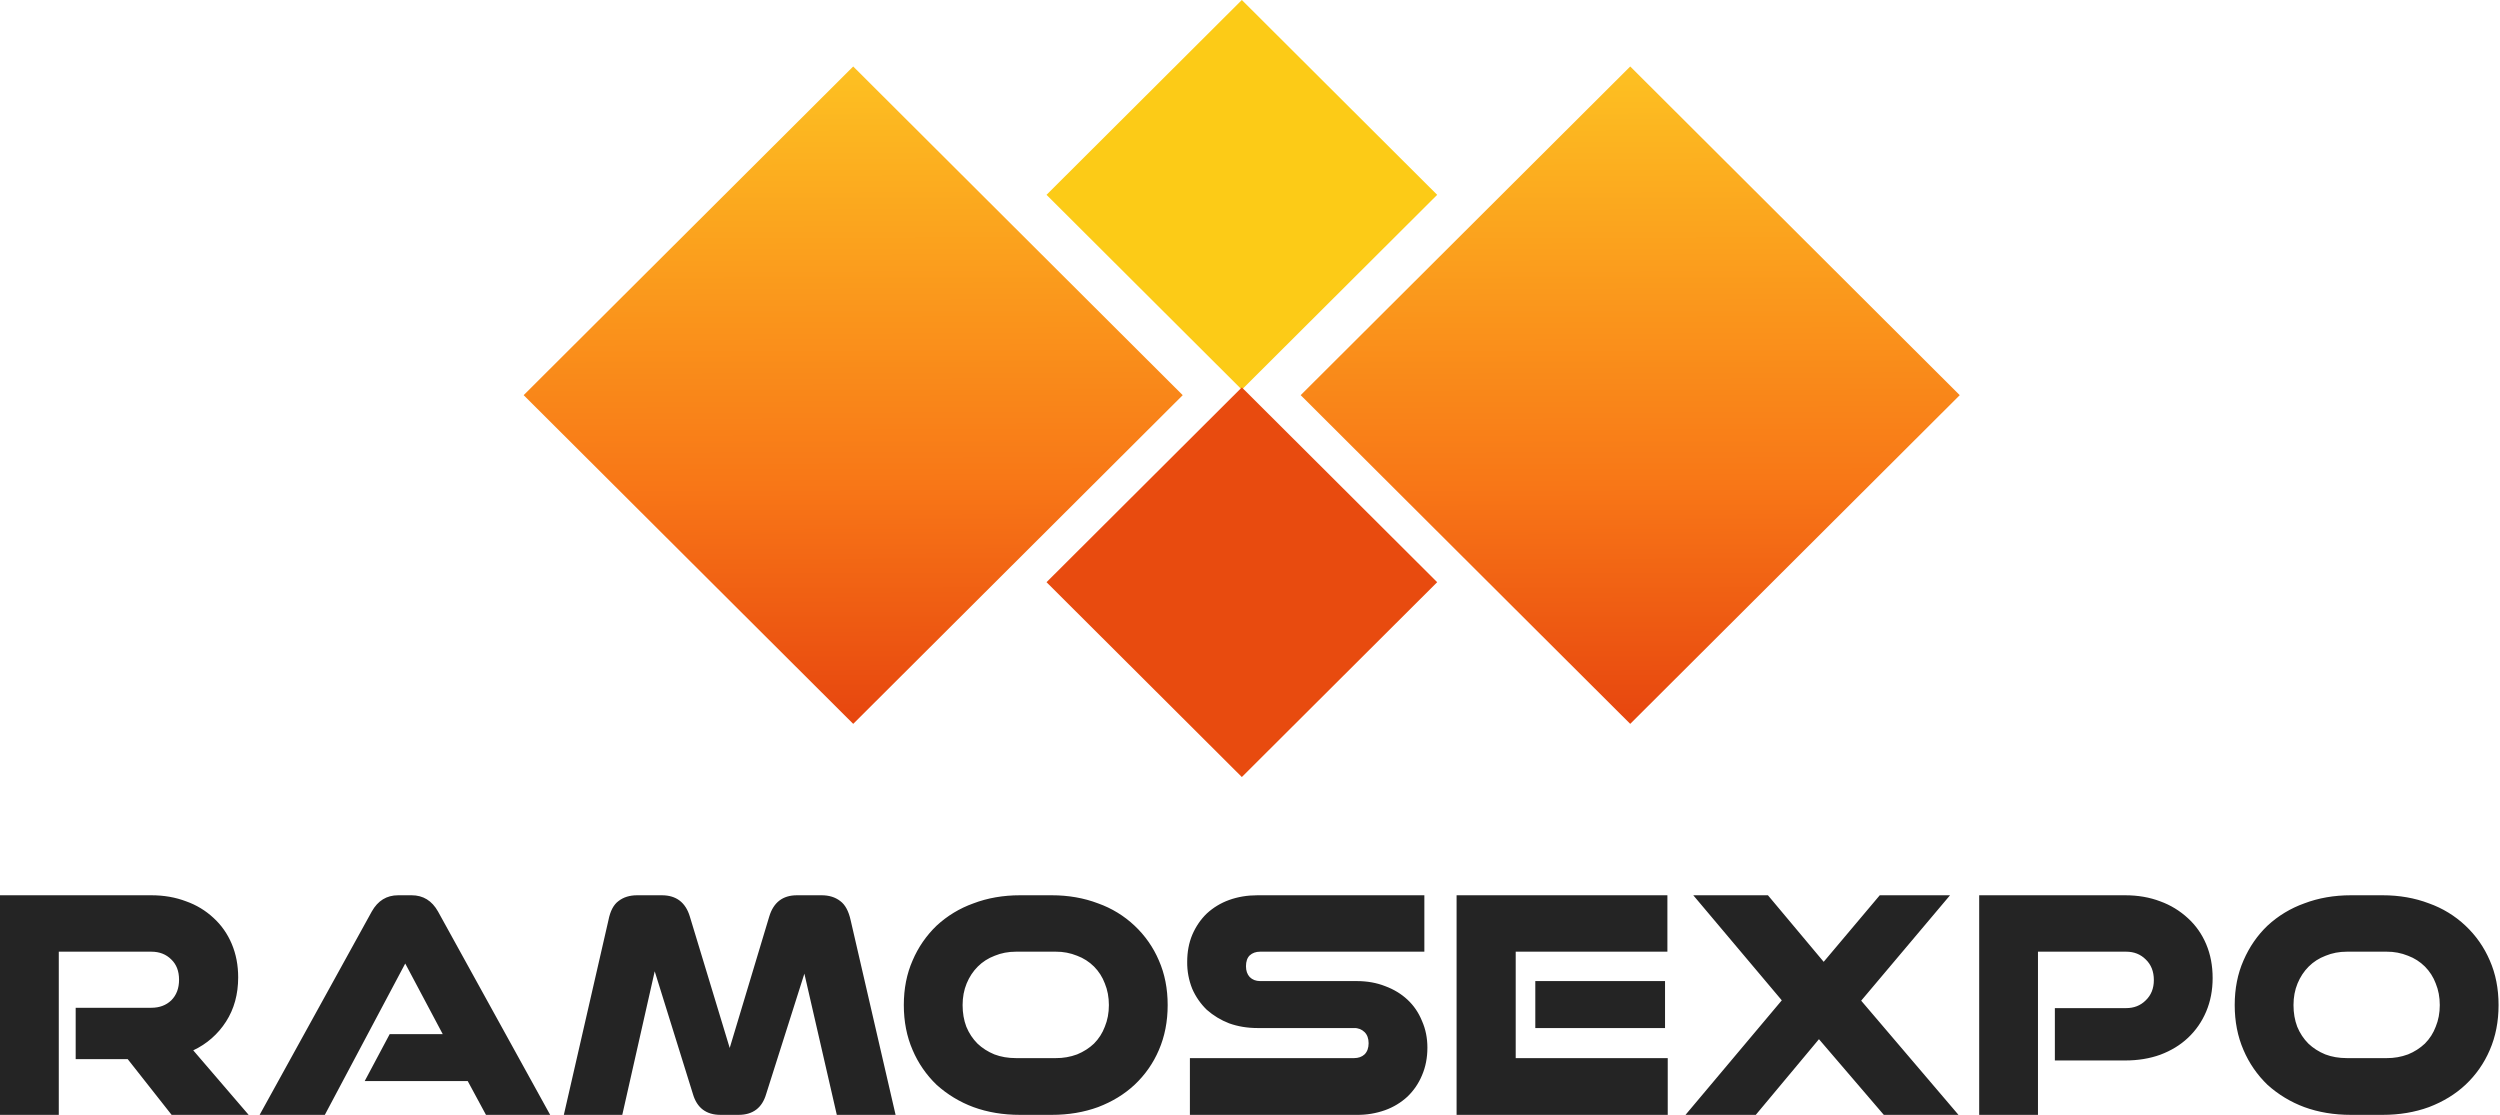
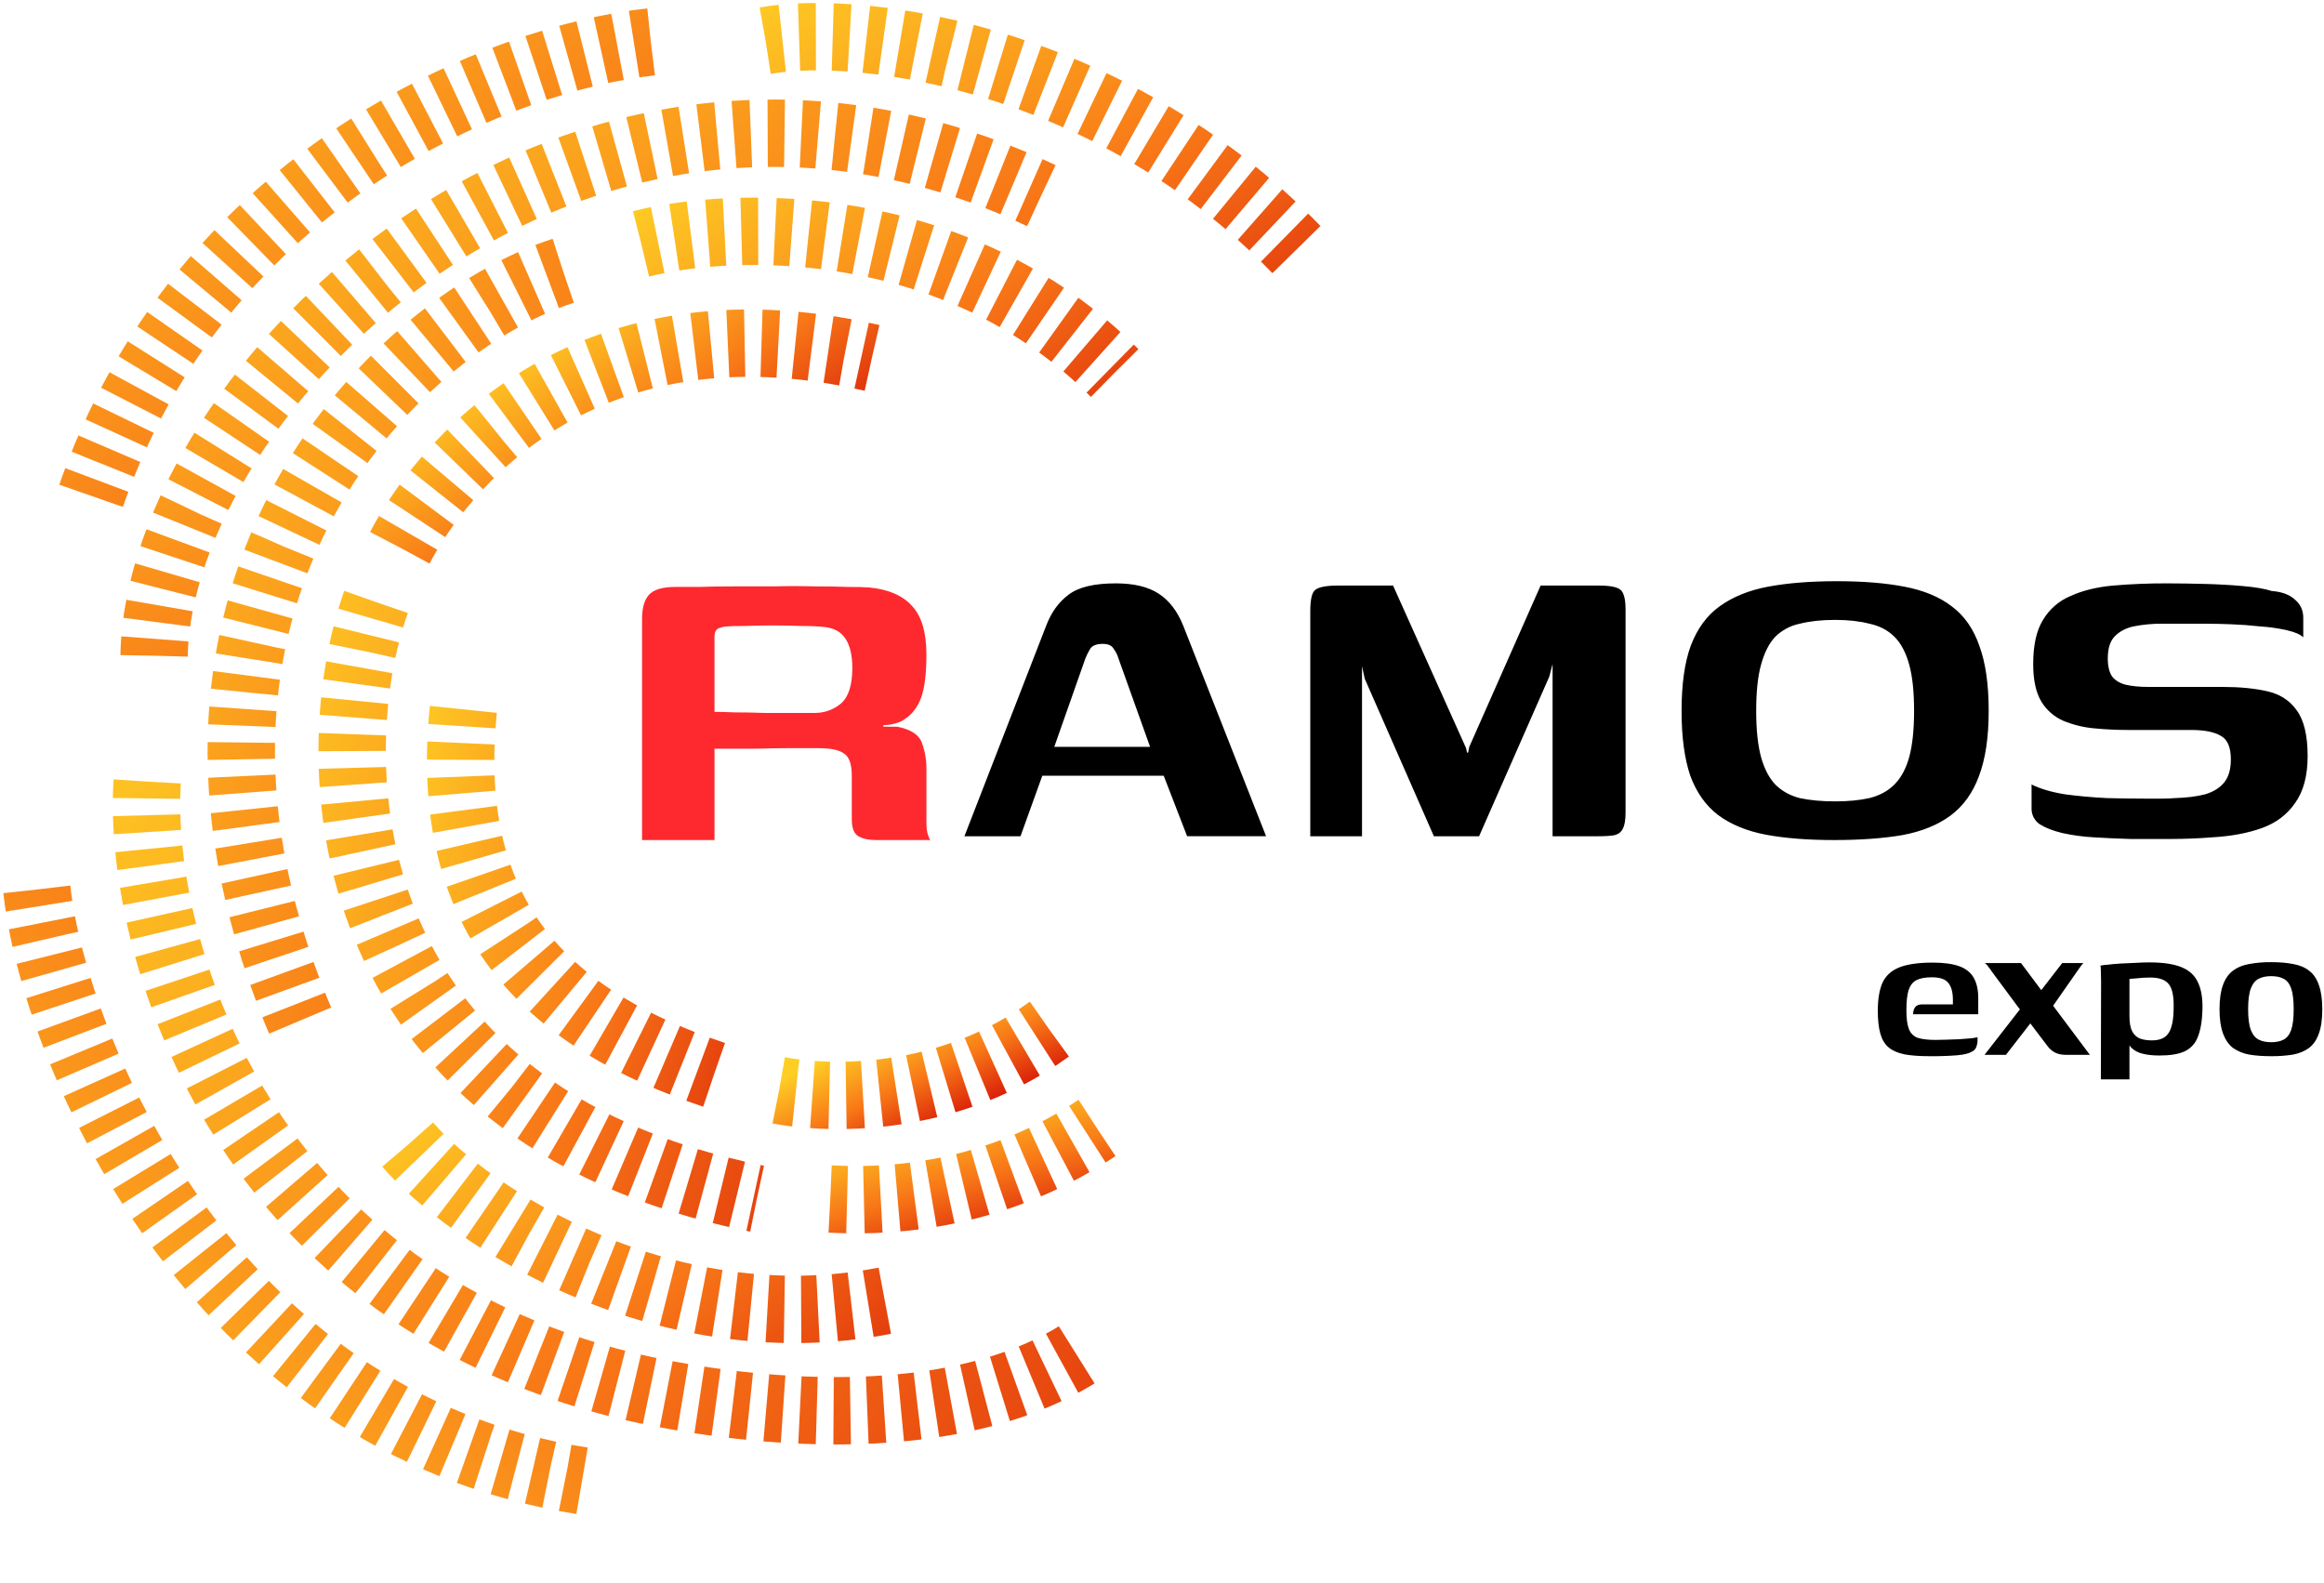
- <svg xmlns="http://www.w3.org/2000/svg" width="148" height="66" fill="none">
-   <path d="m10.16 66-2.6-3.3H4.48v-3.04h4.48c.48 0 .873-.147 1.18-.44.307-.307.46-.713.46-1.22s-.153-.907-.46-1.2c-.307-.307-.7-.46-1.18-.46H3.48V66H0V53h8.96c.747 0 1.433.12 2.06.36a4.628 4.628 0 0 1 1.62.98c.467.427.827.94 1.08 1.54.253.6.38 1.26.38 1.98 0 1-.24 1.873-.72 2.62a4.614 4.614 0 0 1-1.94 1.7L14.72 66h-4.56Zm18.61 0-1.08-2h-6.1l1.48-2.78h3.14l-2.22-4.18L19.23 66h-3.86l6.64-12.04c.36-.64.88-.96 1.56-.96h.8c.68 0 1.2.32 1.56.96L32.57 66h-3.8Zm20.769 0-1.92-8.36-2.26 7.12c-.24.827-.787 1.24-1.64 1.24h-1.06c-.854 0-1.4-.413-1.64-1.24l-2.26-7.26-1.92 8.5h-3.46l2.64-11.52c.106-.547.306-.927.6-1.14.293-.227.66-.34 1.1-.34h1.46c.853 0 1.406.42 1.66 1.26l2.36 7.78 2.34-7.78c.253-.84.8-1.26 1.64-1.26h1.46c.44 0 .806.113 1.1.34.293.213.5.593.62 1.14L53.019 66h-3.48Zm12.967-3.36a3.52 3.52 0 0 0 1.26-.22c.387-.16.72-.373 1-.64a2.8 2.8 0 0 0 .64-1c.16-.387.24-.813.24-1.28 0-.467-.08-.893-.24-1.28a2.799 2.799 0 0 0-.64-1 2.799 2.799 0 0 0-1-.64 3.263 3.263 0 0 0-1.26-.24h-2.36c-.454 0-.873.08-1.26.24-.387.147-.72.36-1 .64s-.5.613-.66 1c-.16.387-.24.813-.24 1.28 0 .467.073.893.22 1.28.16.387.38.72.66 1 .28.267.613.48 1 .64.386.147.813.22 1.28.22h2.36ZM60.386 66c-1 0-1.92-.153-2.76-.46a6.766 6.766 0 0 1-2.18-1.32 6.25 6.25 0 0 1-1.42-2.06c-.347-.8-.52-1.687-.52-2.66 0-.973.173-1.853.52-2.64a6.25 6.25 0 0 1 1.42-2.06 6.33 6.33 0 0 1 2.18-1.32c.84-.32 1.76-.48 2.76-.48h1.88c.986 0 1.9.16 2.74.48a6.13 6.13 0 0 1 2.16 1.32 6.109 6.109 0 0 1 1.44 2.06c.346.787.52 1.667.52 2.64 0 .973-.174 1.86-.52 2.66a6.109 6.109 0 0 1-1.44 2.06c-.6.56-1.32 1-2.16 1.32-.84.307-1.754.46-2.74.46h-1.88Zm10.056 0v-3.36h9.72c.253 0 .46-.073.62-.22.16-.16.24-.38.24-.66s-.08-.5-.24-.66a.839.839 0 0 0-.62-.24h-5.72c-.6 0-1.16-.093-1.68-.28a4.371 4.371 0 0 1-1.32-.8 3.9 3.9 0 0 1-.86-1.24 4.12 4.12 0 0 1-.3-1.6c0-.587.1-1.12.3-1.6.213-.493.5-.913.86-1.26a3.895 3.895 0 0 1 1.32-.8c.52-.187 1.08-.28 1.68-.28h9.88v3.34h-9.72c-.254 0-.46.073-.62.22-.147.147-.22.36-.22.64 0 .267.073.48.22.64.16.16.366.24.62.24h5.72c.613 0 1.173.1 1.68.3.506.187.946.453 1.32.8.373.347.66.767.86 1.26.213.48.32 1.007.32 1.58 0 .6-.107 1.147-.32 1.64-.2.48-.487.9-.86 1.26a3.893 3.893 0 0 1-1.32.8 4.826 4.826 0 0 1-1.68.28h-9.88Zm20.448-5.14v-2.78h7.68v2.78h-7.68ZM86.23 66V53h12.48v3.34h-8.98v6.3h9V66h-12.5Zm25.292 0-3.84-4.48-3.74 4.48h-4.16l5.7-6.78-5.24-6.22h4.42l3.3 3.94 3.32-3.94h4.16l-5.26 6.24 5.76 6.76h-4.42Zm10.126-3.22v-3.1h4.22c.467 0 .853-.153 1.16-.46.32-.307.48-.707.48-1.2 0-.507-.16-.913-.48-1.22-.307-.307-.693-.46-1.16-.46h-5.22V66h-3.48V53h8.64c.76 0 1.453.12 2.08.36a4.83 4.83 0 0 1 1.64 1c.467.427.827.94 1.08 1.54.253.6.38 1.267.38 2 0 .72-.127 1.38-.38 1.98-.253.6-.613 1.12-1.08 1.56-.453.427-1 .76-1.64 1-.627.227-1.32.34-2.08.34h-4.16Zm19.647-.14a3.52 3.52 0 0 0 1.26-.22 3.21 3.21 0 0 0 1-.64 2.8 2.8 0 0 0 .64-1c.16-.387.24-.813.24-1.28 0-.467-.08-.893-.24-1.28a2.803 2.803 0 0 0-.64-1 2.796 2.796 0 0 0-1-.64 3.265 3.265 0 0 0-1.26-.24h-2.36c-.453 0-.873.08-1.26.24-.387.147-.72.36-1 .64s-.5.613-.66 1c-.16.387-.24.813-.24 1.28 0 .467.073.893.22 1.28.16.387.38.72.66 1 .28.267.613.48 1 .64.386.147.813.22 1.28.22h2.36Zm-2.12 3.36c-1 0-1.92-.153-2.76-.46a6.763 6.763 0 0 1-2.18-1.32 6.255 6.255 0 0 1-1.42-2.06c-.347-.8-.52-1.687-.52-2.66 0-.973.173-1.853.52-2.64.347-.8.82-1.487 1.42-2.06a6.327 6.327 0 0 1 2.18-1.32c.84-.32 1.76-.48 2.76-.48h1.88c.987 0 1.9.16 2.74.48a6.13 6.13 0 0 1 2.16 1.32 6.117 6.117 0 0 1 1.44 2.06c.347.787.52 1.667.52 2.64 0 .973-.173 1.86-.52 2.66a6.117 6.117 0 0 1-1.44 2.06c-.6.56-1.32 1-2.16 1.32-.84.307-1.753.46-2.74.46h-1.88Z" fill="#242424" />
-   <path d="m50.509 3.935 19.508 19.459L50.51 42.853 31 23.393 50.509 3.936Z" fill="url(#a)" />
-   <path d="m96.509 3.935 19.508 19.459-19.508 19.459L77 23.393 96.509 3.936Z" fill="url(#b)" />
-   <path d="m73.517 0 11.564 11.534-11.564 11.533-11.563-11.533L73.517 0Z" fill="#FCCB17" />
-   <path d="m73.517 22.933 11.564 11.533L73.517 46 61.954 34.466l11.563-11.533Z" fill="#E84B0F" />
+ <svg xmlns="http://www.w3.org/2000/svg" width="138" height="94" fill="none">
+   <path d="M47.539 44.429h-.744c-.474 0-1.1.01-1.876.032h-2.491v5.425h-4.302V36.75c0-.632.13-1.1.388-1.405.28-.327.808-.49 1.585-.49h1.39a59.805 59.805 0 0 1 2.071-.033h2.394a43.782 43.782 0 0 1 2.394 0c.754 0 1.412.01 1.973.032.582 0 1.013.011 1.294.033 1.143.11 1.995.48 2.555 1.111.561.61.841 1.569.841 2.876 0 1.133-.108 1.994-.323 2.582-.216.566-.55.991-1.003 1.274-.108.087-.28.164-.518.23a2.445 2.445 0 0 1-.711.097v.098h.809c.819.153 1.315.48 1.487.98.173.48.26.981.26 1.504v3.203c0 .326.032.577.096.751.065.174.108.273.13.294h-3.17c-.475 0-.841-.076-1.1-.229-.259-.152-.388-.49-.388-1.013v-2.581c0-.676-.151-1.111-.453-1.308-.28-.217-.787-.326-1.52-.326h-1.068Zm-5.111-2.157c.259 0 .658.01 1.197.032.56 0 1.154.011 1.779.033h2.976c.582 0 1.1-.185 1.553-.555.453-.392.679-1.1.679-2.125 0-.718-.13-1.285-.388-1.699-.259-.414-.669-.654-1.23-.719-.366-.043-.83-.065-1.39-.065a45.205 45.205 0 0 0-3.43 0c-.495 0-.873.01-1.131.032-.044 0-.162.033-.356.098-.173.066-.26.24-.26.523v4.445Z" fill="#FD292F" />
+   <path d="m57.268 49.66 4.85-12.492c.302-.798.744-1.413 1.326-1.845.582-.453 1.52-.68 2.813-.68 1.078 0 1.929.206 2.554.616.625.41 1.11 1.046 1.455 1.91l4.915 12.49h-4.689l-1.39-3.591h-7.21l-1.294 3.592h-3.33Zm5.335-5.308h5.69l-1.875-5.242a1.847 1.847 0 0 0-.29-.583c-.108-.194-.324-.291-.647-.291-.367 0-.615.097-.744.291a3.662 3.662 0 0 0-.29.583l-1.844 5.242Zm15.202 5.308V36.294c0-.69.097-1.11.291-1.262.216-.172.668-.259 1.358-.259h3.266l4.332 9.644.065.291.065-.032.064-.324 4.236-9.579h3.46c.668 0 1.1.087 1.293.26.194.172.291.56.291 1.164v12.039c0 .453-.054.777-.161.97-.087.195-.248.324-.486.389-.215.043-.538.065-.97.065h-2.716V39.433l-.194.745-4.17 9.482h-2.684l-4.106-9.353-.162-.744V49.66h-3.072Zm31.101.226c-1.573 0-2.931-.108-4.074-.323-1.121-.216-2.058-.604-2.813-1.165-.733-.561-1.282-1.338-1.649-2.33-.345-1.014-.517-2.298-.517-3.851 0-1.597.183-2.892.55-3.884.388-1.014.959-1.79 1.713-2.33.776-.56 1.735-.95 2.878-1.165 1.164-.216 2.522-.324 4.074-.324s2.888.108 4.009.324c1.143.216 2.08.604 2.813 1.165.755.561 1.304 1.349 1.649 2.362.367.993.55 2.277.55 3.852 0 1.575-.194 2.869-.582 3.883-.367.992-.927 1.769-1.681 2.33-.755.56-1.714.95-2.878 1.165-1.143.194-2.49.291-4.042.291Zm.065-2.297c.776 0 1.455-.065 2.037-.195.603-.15 1.099-.42 1.487-.809.388-.388.679-.927.873-1.618.194-.712.291-1.629.291-2.75 0-1.144-.097-2.06-.291-2.751-.194-.712-.485-1.262-.873-1.65-.388-.389-.884-.648-1.487-.777-.582-.151-1.261-.227-2.037-.227-.798 0-1.498.076-2.102.227a2.895 2.895 0 0 0-1.455.776c-.366.389-.646.939-.84 1.65-.194.691-.291 1.608-.291 2.752 0 1.121.097 2.038.291 2.75.194.69.474 1.23.84 1.618.388.389.873.658 1.455.81.604.129 1.304.194 2.102.194Zm11.664-1.004c.517.26 1.175.453 1.972.583.798.108 1.628.183 2.49.226a92.74 92.74 0 0 0 2.295.033h.873c.367 0 .669-.011.906-.033.69-.021 1.282-.097 1.778-.226.496-.151.873-.389 1.132-.712.258-.324.388-.777.388-1.36 0-.711-.194-1.175-.582-1.39-.388-.238-.981-.357-1.779-.357h-3.75a20.7 20.7 0 0 1-2.005-.097 6.245 6.245 0 0 1-1.843-.453 2.853 2.853 0 0 1-1.293-1.133c-.323-.539-.485-1.283-.485-2.233 0-1.121.194-1.995.582-2.62a3.433 3.433 0 0 1 1.649-1.425c.711-.323 1.552-.528 2.522-.615a36 36 0 0 1 3.168-.13c.69 0 1.445.012 2.264.033.819.022 1.584.065 2.295.13.733.064 1.294.162 1.682.29.603.044 1.067.217 1.39.519.323.28.485.636.485 1.068v1.165c-.172-.173-.496-.313-.97-.421a9.98 9.98 0 0 0-1.584-.227 23.78 23.78 0 0 0-1.746-.129 41.057 41.057 0 0 0-1.488-.032h-2.554a8.36 8.36 0 0 0-1.746.161c-.474.108-.851.313-1.132.615-.258.28-.388.712-.388 1.295 0 .453.087.809.259 1.068.194.237.464.399.808.485.367.086.82.13 1.358.13h4.398c1.013 0 1.897.086 2.651.258.755.173 1.337.55 1.746 1.133.431.583.647 1.489.647 2.719 0 1.165-.248 2.092-.744 2.783-.474.69-1.132 1.186-1.972 1.488-.841.302-1.822.486-2.943.55a31.62 31.62 0 0 1-2.425.098h-2.457a69.451 69.451 0 0 1-2.166-.098 11.625 11.625 0 0 1-1.876-.258c-.538-.13-.98-.303-1.325-.518a1.11 1.11 0 0 1-.485-.939v-1.424Zm-6.038 16.137c-.607 0-1.109-.036-1.505-.109-.395-.081-.708-.218-.938-.408-.231-.191-.396-.464-.497-.818-.102-.354-.152-.808-.152-1.362 0-.69.092-1.244.276-1.662.193-.418.524-.722.994-.913.478-.19 1.141-.286 1.988-.286.663 0 1.192.073 1.588.218.395.146.681.377.856.695.174.309.262.709.262 1.199v.953h-3.866c0-.163.037-.3.111-.408.082-.118.225-.177.428-.177h1.822v-.327c-.009-.436-.106-.759-.29-.967-.175-.21-.497-.314-.966-.314-.396 0-.704.06-.925.177-.212.118-.364.318-.456.6-.083.281-.124.676-.124 1.185 0 .49.05.863.152 1.117a.865.865 0 0 0 .524.517c.258.082.612.123 1.063.123.166 0 .373-.005.622-.014l.773-.027c.267-.018.501-.036.704-.054a2.84 2.84 0 0 0 .386-.068v.218c0 .108-.023.227-.069.354a.492.492 0 0 1-.262.286c-.175.109-.469.181-.884.218a18.88 18.88 0 0 1-1.615.054Zm3.246-.082 2.098-2.697-1.657-2.234a3.095 3.095 0 0 0-.207-.286.764.764 0 0 0-.221-.231h2.154l1.201 1.607 1.243-1.607h1.256a.785.785 0 0 1-.097.109 3.535 3.535 0 0 0-.138.19l-1.56 2.234 2.182 2.916h-1.422c-.24 0-.447-.041-.622-.123a1.267 1.267 0 0 1-.469-.395l-1.022-1.349-1.449 1.867h-1.27Zm6.907 1.458.013-5.816c0-.228-.004-.432-.013-.613 0-.182-.01-.291-.028-.327a3.25 3.25 0 0 1 .442-.055c.221-.027.474-.05.759-.068.295-.018.589-.032.884-.04.303-.02.575-.028.814-.028.819 0 1.459.095 1.919.286.47.19.796.495.98.913.194.408.281.944.263 1.607-.019.672-.111 1.212-.276 1.621a1.52 1.52 0 0 1-.787.858c-.359.164-.856.245-1.491.245-.387 0-.723-.036-1.008-.109a1.448 1.448 0 0 1-.663-.354 1.513 1.513 0 0 1-.359-.654l.249-.136v2.67h-1.698Zm3.037-2.316c.478 0 .81-.15.994-.45.193-.308.29-.803.29-1.484.018-.663-.074-1.126-.276-1.39-.203-.272-.576-.408-1.119-.408a7.255 7.255 0 0 0-.869.054 12.7 12.7 0 0 0-.359.028v2.22c0 .39.055.69.165.9.111.199.263.34.456.421.202.073.442.11.718.11Zm7.074.94c-.488 0-.921-.032-1.298-.095a2.43 2.43 0 0 1-.967-.395c-.257-.2-.455-.486-.593-.858-.138-.373-.207-.854-.207-1.444s.069-1.072.207-1.444c.138-.372.336-.654.593-.845.267-.2.589-.331.967-.395a6.91 6.91 0 0 1 1.298-.109c.497 0 .929.036 1.297.11.378.063.695.194.953.394.258.19.451.473.58.845.138.372.207.853.207 1.444 0 .6-.069 1.085-.207 1.457-.129.364-.322.645-.58.845-.258.19-.575.322-.953.395a7.94 7.94 0 0 1-1.297.095Zm0-.83c.294 0 .538-.05.731-.15.203-.1.355-.291.456-.573.101-.281.152-.694.152-1.24 0-.544-.051-.957-.152-1.239-.101-.281-.253-.472-.456-.572-.193-.1-.437-.15-.731-.15-.286 0-.53.05-.732.15-.203.1-.359.29-.47.572-.11.282-.165.695-.165 1.24s.055.958.165 1.24c.111.28.267.472.47.571.202.1.446.15.732.15Z" fill="#000" />
+   <path d="M9.15 38.938c.268-15.661 24.859-40.452 52.677-27.323" stroke="url(#a)" stroke-width="4" stroke-dasharray="1 1" />
+   <path d="M38.647 2.49c-8.388.888-26.773 7.748-33.355 27.294" stroke="url(#b)" stroke-width="4" stroke-dasharray="1 1" />
+   <path d="M2.188 52.823c1.012 9.31 10.138 31.643 32.444 35.124" stroke="url(#c)" stroke-width="4" stroke-dasharray="1 1" />
+   <path d="M38.078 14.478c5.448-1.385 18.696-1.792 28.102 7.665" stroke="url(#d)" stroke-width="4" stroke-dasharray="1 1" />
+   <path d="M45.46 2.411c5.895-1.056 21.094 1.16 32.051 12.97" stroke="url(#e)" stroke-width="4" stroke-dasharray="1 1" />
+   <path d="M49.301 71.201c2.527.13 9.151.242 15.83-4.21" stroke="url(#f)" stroke-width="4" stroke-dasharray="1 1" />
+   <path d="M42.393 63.825c-9.24-3.108-16.323-8.775-14.845-22.015" stroke="url(#g)" stroke-width="4" stroke-dasharray="1 1" />
+   <path d="M46.26 64.752c1.807.358 9.359 1.227 16.038-3.63" stroke="url(#h)" stroke-width="4" stroke-dasharray="1 1" />
+   <path d="M23.747 32.516c2.356-4.511 10.677-15.26 28.026-11.265" stroke="url(#i)" stroke-width="4" stroke-dasharray="1 1" />
+   <path d="M22.326 35.755c-3.266 9.221-2.78 30.27 22.618 35.426" stroke="url(#j)" stroke-width="4" stroke-dasharray="1 1" />
+   <path d="M33.431 16.084C23.45 19.311 6.86 35.442 18.071 61.191" stroke="url(#k)" stroke-width="4" stroke-dasharray="1 1" />
+   <path d="M24.222 67.983c3.42 4.018 15.408 12.163 29.07 9.102" stroke="url(#l)" stroke-width="4" stroke-dasharray="1 1" />
+   <path d="M8.74 46.414c-.568 8.593 4.46 29.35 27.368 35.602 4.582 1.251 19.68 4.12 28.619-2.072" stroke="url(#m)" stroke-width="4" stroke-dasharray="1 1" />
  <defs>
-     <linearGradient id="a" x1="64.017" y1="56.5" x2="63.872" y2="-.5" gradientUnits="userSpaceOnUse">
+     <linearGradient id="a" x1="103.824" y1="22.092" x2="67.046" y2="-32.986" gradientUnits="userSpaceOnUse">
      <stop stop-color="#D61607" />
      <stop offset=".49" stop-color="#F87717" />
      <stop offset="1" stop-color="#FECE24" />
    </linearGradient>
-     <linearGradient id="b" x1="110.018" y1="56.5" x2="109.872" y2="-.5" gradientUnits="userSpaceOnUse">
+     <linearGradient id="b" x1="61.892" y1="29.905" x2="22.568" y2="-17.906" gradientUnits="userSpaceOnUse">
+       <stop stop-color="#D61607" />
+       <stop offset=".49" stop-color="#F87717" />
+       <stop offset="1" stop-color="#FECE24" />
+     </linearGradient>
+     <linearGradient id="c" x1="20.885" y1="18.069" x2="-26.32" y2="62.022" gradientUnits="userSpaceOnUse">
+       <stop stop-color="#D61607" />
+       <stop offset=".49" stop-color="#F87717" />
+       <stop offset="1" stop-color="#FECE24" />
+     </linearGradient>
+     <linearGradient id="d" x1="84.238" y1="18.965" x2="64.816" y2="-7.997" gradientUnits="userSpaceOnUse">
+       <stop stop-color="#D61607" />
+       <stop offset=".49" stop-color="#F87717" />
+       <stop offset="1" stop-color="#FECE24" />
+     </linearGradient>
+     <linearGradient id="e" x1="99.192" y1="13.816" x2="78.694" y2="-20.898" gradientUnits="userSpaceOnUse">
+       <stop stop-color="#D61607" />
+       <stop offset=".49" stop-color="#F87717" />
+       <stop offset="1" stop-color="#FECE24" />
+     </linearGradient>
+     <linearGradient id="f" x1="76.525" y1="69.233" x2="74.045" y2="60.501" gradientUnits="userSpaceOnUse">
+       <stop stop-color="#D61607" />
+       <stop offset=".49" stop-color="#F87717" />
+       <stop offset="1" stop-color="#FECE24" />
+     </linearGradient>
+     <linearGradient id="g" x1="50.571" y1="62.469" x2="20.515" y2="53.953" gradientUnits="userSpaceOnUse">
+       <stop stop-color="#D61607" />
+       <stop offset=".49" stop-color="#F87717" />
+       <stop offset="1" stop-color="#FECE24" />
+     </linearGradient>
+     <linearGradient id="h" x1="73.529" y1="58.757" x2="70.586" y2="52.579" gradientUnits="userSpaceOnUse">
+       <stop stop-color="#D61607" />
+       <stop offset=".49" stop-color="#F87717" />
+       <stop offset="1" stop-color="#FECE24" />
+     </linearGradient>
+     <linearGradient id="i" x1="71.184" y1="13.134" x2="62.271" y2="-.408" gradientUnits="userSpaceOnUse">
+       <stop stop-color="#D61607" />
+       <stop offset=".49" stop-color="#F87717" />
+       <stop offset="1" stop-color="#FECE24" />
+     </linearGradient>
+     <linearGradient id="j" x1="58.303" y1="68.964" x2="9.517" y2="54.704" gradientUnits="userSpaceOnUse">
+       <stop stop-color="#D61607" />
+       <stop offset=".49" stop-color="#F87717" />
+       <stop offset="1" stop-color="#FECE24" />
+     </linearGradient>
+     <linearGradient id="k" x1="57.543" y1="54.309" x2="-.311" y2="33.204" gradientUnits="userSpaceOnUse">
+       <stop stop-color="#D61607" />
+       <stop offset=".49" stop-color="#F87717" />
+       <stop offset="1" stop-color="#FECE24" />
+     </linearGradient>
+     <linearGradient id="l" x1="71.571" y1="73.543" x2="47.427" y2="44.743" gradientUnits="userSpaceOnUse">
+       <stop stop-color="#D61607" />
+       <stop offset=".49" stop-color="#F87717" />
+       <stop offset="1" stop-color="#FECE24" />
+     </linearGradient>
+     <linearGradient id="m" x1="99.301" y1="75.718" x2="22.404" y2="15.848" gradientUnits="userSpaceOnUse">
      <stop stop-color="#D61607" />
      <stop offset=".49" stop-color="#F87717" />
      <stop offset="1" stop-color="#FECE24" />
    </linearGradient>
  </defs>
</svg>
